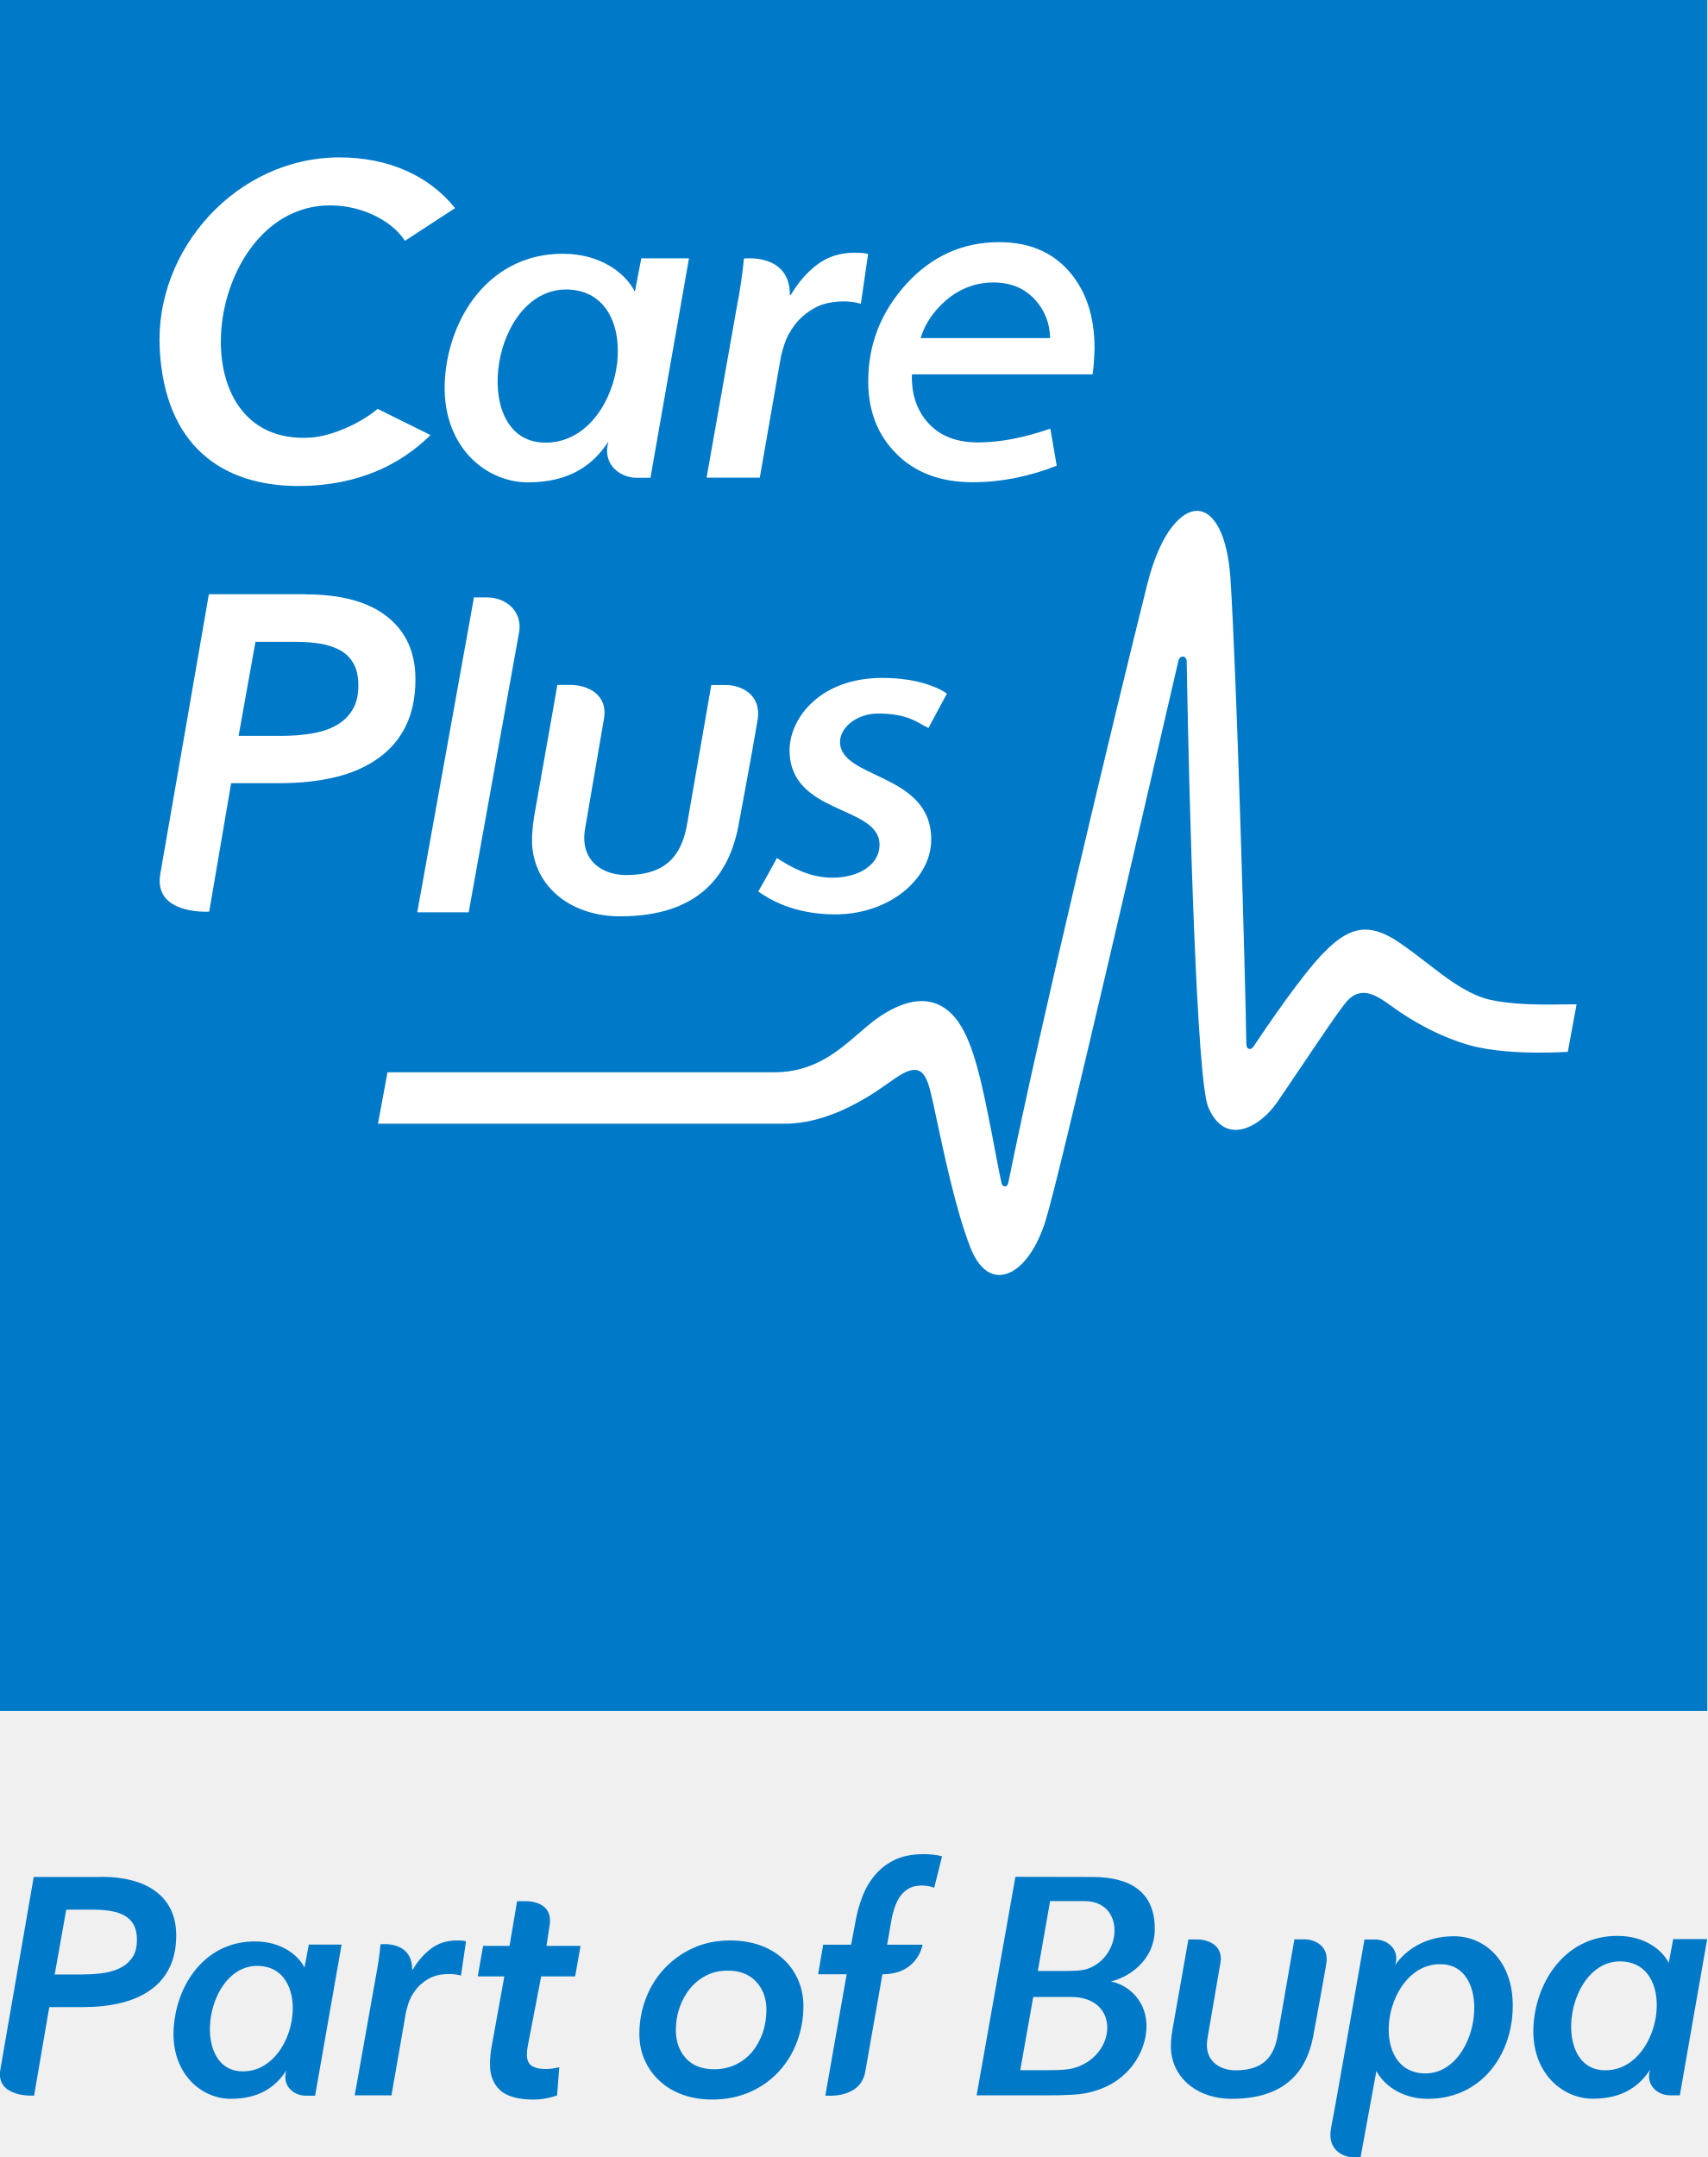
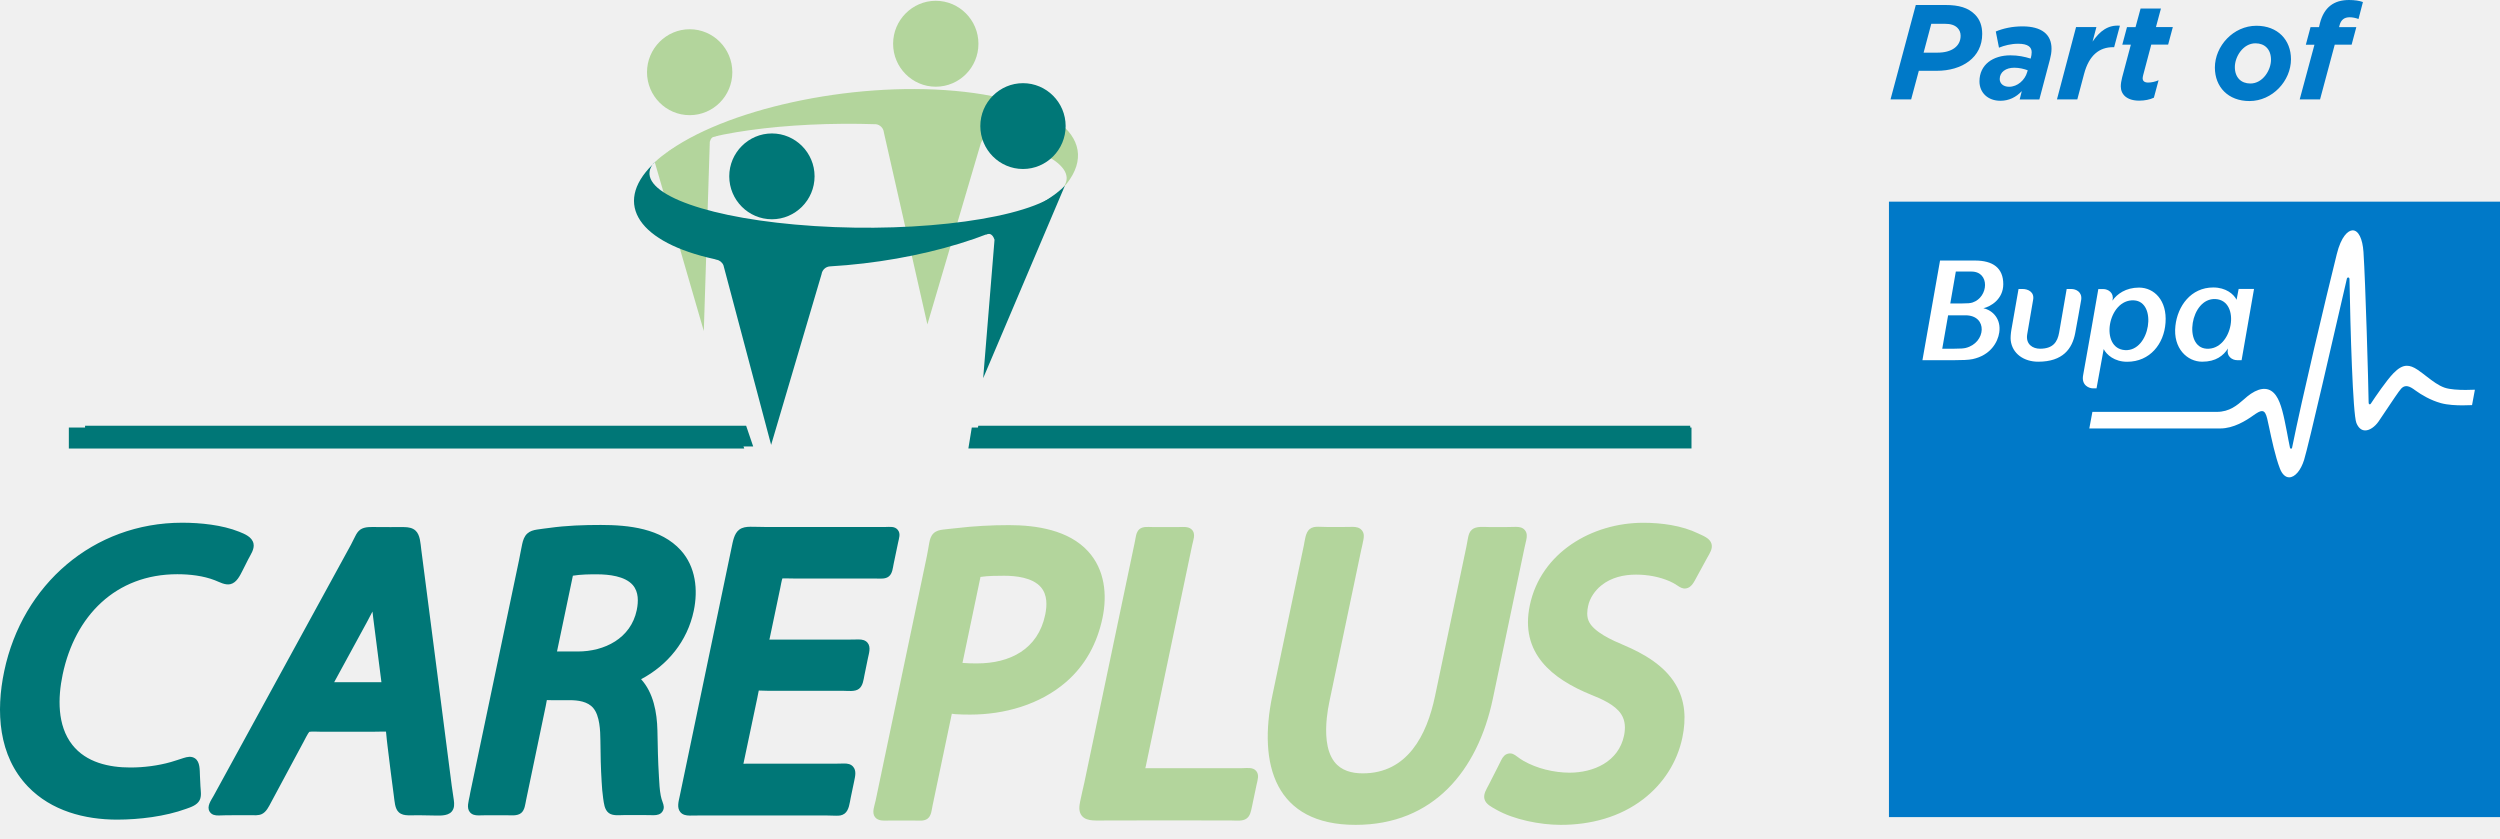
- <svg xmlns="http://www.w3.org/2000/svg" width="57" height="72" viewBox="0 0 57 72" fill="none">
-   <g clip-path="url(#clip0)">
-     <path d="M57 0H0V57.108H57V0Z" fill="#0079C8" />
-     <path d="M3.362 62.648C4.178 62.648 4.806 62.822 5.236 63.164C5.67 63.507 5.883 63.986 5.883 64.603C5.883 65.022 5.807 65.384 5.658 65.683C5.509 65.985 5.296 66.234 5.019 66.428C4.741 66.625 4.412 66.766 4.029 66.859C3.647 66.952 3.221 66.996 2.763 66.996H1.645L1.138 69.95C1.138 69.95 -0.153 70.034 0.012 69.079C0.181 68.12 1.126 62.653 1.126 62.653H3.362V62.648ZM2.807 65.904C3.064 65.904 3.306 65.884 3.523 65.848C3.744 65.807 3.929 65.743 4.082 65.654C4.235 65.566 4.355 65.445 4.444 65.3C4.532 65.155 4.572 64.969 4.572 64.744C4.572 64.546 4.536 64.385 4.468 64.256C4.399 64.127 4.299 64.026 4.174 63.95C4.05 63.877 3.897 63.825 3.724 63.793C3.547 63.761 3.358 63.744 3.149 63.744H2.212L1.826 65.908H2.807V65.904Z" fill="#0079C8" />
-     <path d="M13.777 65.751C13.95 65.457 14.159 65.219 14.397 65.041C14.634 64.864 14.919 64.772 15.257 64.772C15.306 64.772 15.358 64.775 15.414 64.775C15.47 64.779 15.519 64.788 15.559 64.8L15.39 65.944C15.314 65.924 15.245 65.908 15.185 65.904C15.125 65.896 15.068 65.892 15.012 65.892C14.726 65.892 14.493 65.944 14.312 66.049C14.131 66.153 13.982 66.278 13.874 66.427C13.761 66.573 13.681 66.726 13.633 66.879C13.584 67.032 13.552 67.157 13.54 67.246L13.07 69.941H11.843L12.547 65.984C12.575 65.851 12.603 65.678 12.635 65.469C12.668 65.259 12.688 65.07 12.704 64.9C12.704 64.9 13.761 64.763 13.761 65.739H13.777V65.751Z" fill="#0079C8" />
-     <path d="M23.775 70.082C23.425 70.082 23.103 70.03 22.806 69.925C22.508 69.82 22.251 69.671 22.038 69.474C21.82 69.276 21.651 69.047 21.531 68.781C21.41 68.515 21.346 68.217 21.346 67.89C21.346 67.479 21.418 67.084 21.563 66.71C21.704 66.335 21.909 66.004 22.174 65.718C22.44 65.432 22.757 65.203 23.131 65.029C23.505 64.856 23.924 64.772 24.382 64.772C24.736 64.772 25.066 64.824 25.363 64.929C25.661 65.033 25.918 65.183 26.131 65.376C26.349 65.569 26.517 65.799 26.638 66.069C26.759 66.339 26.823 66.633 26.823 66.955C26.823 67.374 26.751 67.773 26.61 68.152C26.469 68.531 26.264 68.861 25.999 69.151C25.733 69.437 25.412 69.667 25.034 69.832C24.655 69.998 24.237 70.082 23.775 70.082ZM25.588 67.084C25.588 66.706 25.472 66.391 25.243 66.145C25.013 65.9 24.696 65.779 24.298 65.779C24.032 65.779 23.791 65.831 23.582 65.94C23.369 66.049 23.188 66.194 23.039 66.375C22.89 66.556 22.773 66.77 22.689 67.008C22.605 67.246 22.564 67.499 22.564 67.765C22.564 68.144 22.677 68.458 22.898 68.704C23.123 68.95 23.437 69.071 23.843 69.071C24.109 69.071 24.35 69.018 24.567 68.914C24.784 68.809 24.965 68.664 25.118 68.483C25.267 68.301 25.383 68.088 25.468 67.846C25.544 67.608 25.588 67.354 25.588 67.084Z" fill="#0079C8" />
-     <path d="M31.19 63.011C31.126 62.991 31.062 62.971 30.997 62.958C30.933 62.946 30.852 62.938 30.76 62.938C30.591 62.938 30.45 62.974 30.33 63.043C30.213 63.115 30.117 63.204 30.04 63.317C29.968 63.43 29.907 63.555 29.863 63.688C29.819 63.825 29.783 63.958 29.763 64.083L29.618 64.913H30.8C30.8 64.913 30.655 65.9 29.461 65.9C29.461 65.9 29.031 68.334 28.89 69.143C28.729 70.086 27.555 69.949 27.555 69.949L28.267 65.9H27.314L27.483 64.913H28.416L28.56 64.147C28.609 63.869 28.685 63.591 28.785 63.325C28.886 63.055 29.027 62.813 29.204 62.6C29.381 62.386 29.602 62.213 29.867 62.084C30.133 61.955 30.454 61.891 30.832 61.891C31.078 61.891 31.283 61.915 31.452 61.963L31.19 63.011Z" fill="#0079C8" />
-     <path d="M7.709 70.058C8.698 70.058 9.229 69.619 9.555 69.119L9.539 69.196C9.446 69.663 9.836 69.953 10.202 69.953H10.52L11.405 64.909H10.311L10.166 65.678C9.969 65.279 9.41 64.804 8.509 64.804C6.917 64.804 5.972 66.121 5.815 67.519C5.626 69.119 6.659 70.058 7.709 70.058ZM8.662 65.622C10.5 65.722 9.901 69.24 8.035 69.139C6.346 69.043 6.869 65.525 8.662 65.622Z" fill="#0079C8" />
-     <path d="M18.068 65.972H19.202L19.383 64.953H18.245L18.354 64.24C18.426 63.724 18.076 63.462 17.538 63.462H17.264L17.011 64.953H16.13L15.949 65.972H16.838L16.424 68.261C16.404 68.358 16.387 68.466 16.375 68.583C16.363 68.7 16.359 68.809 16.359 68.906C16.359 69.26 16.46 69.542 16.685 69.76C16.773 69.844 17.059 70.086 17.827 70.082C17.948 70.082 18.237 70.07 18.599 69.945L18.672 69.002C18.599 69.022 18.527 69.034 18.442 69.047C18.362 69.059 18.277 69.063 18.193 69.063C18.008 69.063 17.863 69.026 17.755 68.958C17.646 68.889 17.59 68.76 17.59 68.579C17.59 68.487 17.602 68.39 17.622 68.285L18.068 65.972Z" fill="#0079C8" />
-     <path d="M53.184 70.054C54.205 70.054 54.756 69.603 55.09 69.083L55.07 69.16C54.973 69.647 55.375 69.941 55.753 69.941H56.083L56.996 64.727H55.862L55.713 65.521C55.508 65.11 54.933 64.619 54 64.619C52.355 64.619 51.378 65.977 51.213 67.427C51.028 69.087 52.094 70.054 53.184 70.054ZM54.165 65.473C56.063 65.578 55.444 69.212 53.517 69.103C51.772 69.007 52.311 65.368 54.165 65.473Z" fill="#0079C8" />
-     <path d="M38.554 64.381C38.554 63.2 37.798 62.653 36.471 62.653C35.654 62.653 34.371 62.648 33.901 62.648L32.606 69.942C32.767 69.942 34.166 69.942 34.958 69.942C35.497 69.942 36.008 69.925 36.294 69.861C37.613 69.583 38.148 68.62 38.256 67.915C38.401 66.94 37.789 66.291 37.09 66.138C37.617 66.025 38.554 65.485 38.554 64.381ZM35.795 69.047C35.646 69.083 35.413 69.103 34.918 69.103H34.062L34.496 66.658H35.763C37.44 66.658 37.287 68.676 35.795 69.047ZM36.294 65.723C36.133 65.775 35.92 65.791 35.526 65.791H34.649L35.059 63.458H36.205C37.584 63.458 37.476 65.332 36.294 65.723Z" fill="#0079C8" />
-     <path d="M43.552 64.735H43.215C43.215 64.735 42.716 67.6 42.66 67.927C42.539 68.628 42.201 69.107 41.252 69.107C40.713 69.107 40.186 68.781 40.311 68.052C40.359 67.769 40.717 65.686 40.745 65.521C40.846 64.957 40.367 64.739 39.973 64.739H39.676C39.603 65.174 39.273 67.004 39.149 67.721C39.096 68.011 39.08 68.301 39.1 68.491C39.213 69.462 40.066 70.058 41.119 70.058C42.941 70.058 43.625 69.107 43.842 67.975C43.914 67.6 44.256 65.715 44.284 65.521C44.365 64.957 43.902 64.735 43.552 64.735Z" fill="#0079C8" />
-     <path d="M45.426 72.001L45.953 69.128C46.158 69.539 46.745 70.058 47.674 70.058C49.355 70.058 50.393 68.745 50.497 67.206C50.61 65.57 49.649 64.631 48.539 64.631C47.574 64.631 46.918 65.102 46.584 65.59L46.6 65.521C46.705 65.018 46.279 64.74 45.917 64.74H45.555C45.555 64.74 44.578 70.349 44.441 71.025C44.284 71.819 44.928 72.004 45.129 72.004H45.426V72.001ZM48.161 65.566C49.906 65.662 49.363 69.313 47.509 69.208C45.615 69.103 46.235 65.457 48.161 65.566Z" fill="#0079C8" />
-     <path d="M51.68 33.532C50.996 33.532 50.059 33.492 49.504 33.303C48.849 33.077 48.265 32.63 47.654 32.154C47.344 31.916 47.027 31.671 46.685 31.441C46.267 31.163 45.917 31.03 45.583 31.03C45.137 31.03 44.698 31.276 44.172 31.824C43.456 32.561 42.314 34.237 41.855 34.926C41.823 34.967 41.787 35.015 41.727 35.015C41.614 35.015 41.61 34.87 41.61 34.822C41.586 32.904 41.288 22.423 41.079 19.297C40.987 17.91 40.556 17.052 39.957 17.052C39.479 17.052 38.759 17.693 38.304 19.498C37.158 24.091 34.709 34.306 33.66 39.496C33.627 39.637 33.471 39.637 33.438 39.496C33.322 38.964 33.217 38.363 33.117 37.856C32.803 36.256 32.529 34.874 31.995 34.112C31.383 33.246 30.479 33.194 29.385 33.923C29.143 34.084 28.91 34.286 28.665 34.499C27.961 35.104 27.165 35.793 25.846 35.793H12.937L12.619 37.509H26.208C27.595 37.509 28.886 36.707 29.654 36.155C30.044 35.873 30.314 35.712 30.531 35.712C30.828 35.712 30.965 36.018 31.074 36.474C31.13 36.695 31.194 37.005 31.271 37.364C31.528 38.549 31.914 40.414 32.405 41.659C32.634 42.236 32.972 42.558 33.362 42.558C33.957 42.558 34.56 41.853 34.902 40.765C35.361 39.314 38.107 27.387 39.265 22.391C39.314 22.186 39.338 22.073 39.342 22.061C39.362 21.972 39.422 21.916 39.491 21.916C39.551 21.916 39.619 21.968 39.619 22.081V22.101C39.708 27.154 39.957 36.03 40.335 36.945C40.544 37.449 40.862 37.715 41.256 37.715C41.715 37.715 42.261 37.344 42.651 36.776C42.849 36.49 43.098 36.115 43.367 35.72C44.023 34.745 44.767 33.637 44.984 33.403C45.314 33.053 45.688 33.053 46.222 33.419C46.303 33.472 46.395 33.54 46.504 33.617C47.075 34.032 48.028 34.604 49.098 34.898C49.806 35.092 50.722 35.136 51.362 35.136C51.776 35.136 52.215 35.12 52.343 35.112L52.637 33.524C52.484 33.52 52.066 33.532 51.68 33.532Z" fill="white" />
-     <path d="M10.206 19.84C11.393 19.84 12.302 20.09 12.929 20.586C13.556 21.081 13.87 21.779 13.87 22.673C13.87 23.282 13.761 23.805 13.544 24.241C13.327 24.68 13.017 25.038 12.615 25.32C12.213 25.606 11.735 25.812 11.18 25.945C10.621 26.078 10.009 26.142 9.342 26.142H7.717L6.985 30.43C6.985 30.43 5.107 30.554 5.353 29.164C5.598 27.774 6.973 19.836 6.973 19.836H10.206V19.84ZM9.398 24.563C9.772 24.563 10.122 24.535 10.44 24.478C10.761 24.422 11.031 24.329 11.252 24.196C11.477 24.067 11.65 23.894 11.775 23.68C11.903 23.467 11.964 23.201 11.964 22.875C11.964 22.588 11.915 22.355 11.811 22.165C11.71 21.976 11.57 21.831 11.385 21.722C11.204 21.617 10.983 21.541 10.733 21.492C10.48 21.448 10.198 21.424 9.897 21.424H8.529L7.966 24.563H9.398Z" fill="white" />
-     <path d="M26.397 9.852C26.65 9.425 26.948 9.082 27.294 8.824C27.639 8.567 28.054 8.434 28.54 8.434C28.609 8.434 28.689 8.438 28.77 8.442C28.85 8.446 28.922 8.462 28.983 8.478L28.741 10.138C28.629 10.106 28.532 10.086 28.444 10.078C28.359 10.069 28.275 10.061 28.194 10.061C27.78 10.061 27.438 10.138 27.177 10.291C26.912 10.444 26.698 10.626 26.538 10.839C26.373 11.053 26.26 11.27 26.188 11.492C26.115 11.717 26.071 11.895 26.051 12.028L25.367 15.944H23.59L24.607 10.203C24.648 10.009 24.692 9.759 24.736 9.453C24.78 9.151 24.816 8.873 24.837 8.631C24.837 8.631 26.373 8.434 26.373 9.848H26.397V9.852Z" fill="white" />
-     <path d="M17.634 16.101C19.074 16.101 19.842 15.465 20.312 14.739L20.288 14.848C20.151 15.529 20.718 15.948 21.253 15.948H21.716L23.003 8.623H21.41L21.197 9.739C20.912 9.163 20.099 8.47 18.788 8.47C16.476 8.47 15.104 10.38 14.875 12.414C14.61 14.743 16.11 16.101 17.634 16.101ZM19.013 9.666C21.68 9.816 20.811 14.921 18.101 14.772C15.652 14.631 16.416 9.521 19.013 9.666Z" fill="white" />
-     <path d="M24.237 22.866H23.747C23.747 22.866 23.023 27.025 22.942 27.496C22.765 28.515 22.279 29.209 20.899 29.209C20.119 29.209 19.355 28.733 19.532 27.673C19.601 27.262 20.123 24.24 20.163 23.999C20.308 23.181 19.617 22.862 19.041 22.862H18.607C18.503 23.495 18.024 26.15 17.843 27.194C17.771 27.613 17.743 28.036 17.775 28.314C17.936 29.724 19.174 30.587 20.702 30.587C23.345 30.587 24.338 29.204 24.655 27.561C24.76 27.021 25.259 24.277 25.299 23.999C25.416 23.185 24.744 22.866 24.237 22.866Z" fill="white" />
-     <path d="M29.308 23.818C30.334 23.818 30.631 24.128 30.997 24.301C31.074 24.168 31.488 23.378 31.613 23.153C31.448 23.02 30.728 22.629 29.473 22.629H29.449C27.362 22.629 26.361 23.995 26.361 25.043C26.361 27.206 29.365 26.872 29.365 28.197C29.365 28.854 28.693 29.297 27.788 29.297C27.012 29.297 26.389 28.931 25.938 28.641C25.862 28.786 25.452 29.531 25.315 29.757C25.649 29.991 26.469 30.522 27.885 30.522C29.694 30.522 31.09 29.338 31.09 28.02C31.09 25.784 28.046 26.018 28.046 24.764C28.046 24.269 28.625 23.818 29.308 23.818Z" fill="white" />
-     <path d="M16.251 19.941C15.937 19.941 15.945 19.941 15.824 19.941L13.93 30.454H15.648L17.332 21.098C17.445 20.437 16.93 19.941 16.251 19.941Z" fill="white" />
-     <path d="M36.479 12.495H30.446C30.426 13.156 30.607 13.7 30.997 14.127C31.383 14.554 31.934 14.768 32.658 14.768C33.378 14.768 34.182 14.614 35.067 14.308L35.28 15.545C34.347 15.912 33.41 16.097 32.477 16.097C31.392 16.097 30.531 15.771 29.904 15.122C29.292 14.502 28.987 13.704 28.987 12.725C28.987 11.492 29.413 10.412 30.257 9.481C31.106 8.55 32.139 8.083 33.358 8.083C34.343 8.083 35.119 8.405 35.69 9.054C36.257 9.703 36.543 10.557 36.543 11.629C36.535 11.911 36.519 12.201 36.479 12.495ZM35.059 11.286C35.051 10.799 34.886 10.376 34.572 10.021C34.215 9.622 33.748 9.429 33.173 9.429C32.582 9.429 32.055 9.626 31.588 10.021C31.174 10.376 30.885 10.799 30.736 11.286H35.059Z" fill="white" />
-     <path d="M10.363 14.607C5.855 14.893 6.804 7.116 10.818 6.862C11.948 6.79 13.058 7.321 13.52 8.039L15.193 6.947C14.316 5.855 12.961 5.254 11.328 5.254C7.918 5.254 5.164 8.313 5.332 11.629C5.493 14.864 7.403 16.222 9.961 16.222C11.964 16.222 13.391 15.493 14.373 14.522L12.607 13.648C12.092 14.091 11.123 14.558 10.363 14.607Z" fill="white" />
-   </g>
-   <defs>
-     <clipPath id="clip0">
-       <rect width="57" height="72" fill="white" />
-     </clipPath>
-   </defs>
+ <svg xmlns="http://www.w3.org/2000/svg" width="164" height="55" viewBox="0 0 164 55" fill="none">
+   <path fill-rule="evenodd" clip-rule="evenodd" d="M44.828 9.374C43.387 10.112 42.958 10.654 42.958 10.654L46.17 21.718L46.563 9.304C46.625 9.09 46.706 8.964 46.996 8.928L47.256 8.78L46.834 8.455C46.834 8.452 46.27 8.636 44.828 9.374Z" fill="#B3D59C" />
+   <path fill-rule="evenodd" clip-rule="evenodd" d="M62.648 5.962C55.779 5.338 47.45 7.179 43.607 10.104C45.877 8.732 51.576 7.957 57.466 8.149C57.737 8.186 57.958 8.407 57.983 8.691L60.836 21.282L64.324 9.459C64.397 9.142 64.709 8.942 65.028 9.009C65.028 9.009 65.046 9.012 65.072 9.016C69.092 9.902 70.966 11.307 69.451 12.609H69.466C72.612 9.547 69.638 6.589 62.648 5.962Z" fill="#B3D59C" />
+   <path fill-rule="evenodd" clip-rule="evenodd" d="M50.637 14.384C49.097 14.384 47.839 13.122 47.839 11.565C47.839 10.016 49.101 8.754 50.637 8.754C52.174 8.754 53.436 10.016 53.436 11.565C53.436 13.122 52.174 14.384 50.637 14.384Z" fill="#007777" />
+   <path fill-rule="evenodd" clip-rule="evenodd" d="M67.108 11.086C65.567 11.086 64.309 9.824 64.309 8.267C64.309 6.718 65.571 5.456 67.108 5.456C68.648 5.456 69.906 6.718 69.906 8.267C69.906 9.824 68.648 11.086 67.108 11.086Z" fill="#007777" />
+   <path fill-rule="evenodd" clip-rule="evenodd" d="M61.386 5.688C59.846 5.688 58.588 4.427 58.588 2.87C58.588 1.321 59.846 0.052 61.386 0.052C62.934 0.052 64.185 1.321 64.185 2.87C64.188 4.427 62.934 5.688 61.386 5.688Z" fill="#B3D59C" />
+   <path fill-rule="evenodd" clip-rule="evenodd" d="M45.243 7.555C43.702 7.555 42.444 6.293 42.444 4.737C42.444 3.187 43.702 1.918 45.243 1.918C46.79 1.918 48.041 3.187 48.041 4.737C48.041 6.293 46.79 7.555 45.243 7.555Z" fill="#B3D59C" />
+   <path fill-rule="evenodd" clip-rule="evenodd" d="M43.06 10.551C42.976 10.636 42.848 10.717 42.793 10.802C42.877 10.72 42.962 10.639 43.053 10.558L43.06 10.551ZM69.044 12.904L69.132 12.919C66.293 15.365 60.327 17.132 54.441 17.475C54.165 17.494 53.934 17.704 53.894 17.988L50.586 29.184L47.458 17.401C47.377 17.209 47.201 17.066 46.996 17.036C46.996 17.036 46.944 17.021 46.878 16.999C41.957 15.926 40.171 13.41 42.8 10.805C41.667 12.443 45.573 14.14 52.145 14.73C59.047 15.354 66.451 14.542 69.044 12.904Z" fill="#007777" />
+   <path fill-rule="evenodd" clip-rule="evenodd" d="M64.694 15.383L64.808 15.35C65.021 15.299 65.175 15.512 65.241 15.726L64.496 24.809L69.862 12.17C69.862 12.17 68.809 13.458 64.969 14.882L64.694 15.383Z" fill="#007777" />
+   <path fill-rule="evenodd" clip-rule="evenodd" d="M48.767 50.101C48.851 50.097 48.932 50.097 49.016 50.097H54.796C54.991 50.097 55.185 50.086 55.376 50.086C55.596 50.086 55.808 50.116 55.962 50.293C56.197 50.559 56.098 50.927 56.036 51.237C55.959 51.599 55.885 51.96 55.808 52.326C55.739 52.665 55.698 53.156 55.405 53.373C55.233 53.502 55.042 53.517 54.837 53.51C54.631 53.506 54.429 53.495 54.22 53.495H45.921C45.697 53.495 45.47 53.506 45.246 53.502C45.012 53.499 44.784 53.462 44.627 53.27C44.388 52.979 44.52 52.558 44.59 52.226C45.723 46.796 46.853 41.365 47.989 35.935C48.074 35.537 48.151 35.005 48.492 34.747C48.708 34.585 48.965 34.559 49.222 34.555C49.537 34.552 49.86 34.57 50.179 34.57H58.09C58.368 34.57 58.691 34.508 58.893 34.758C59.098 35.009 58.973 35.308 58.918 35.581C58.819 36.05 58.72 36.514 58.625 36.983C58.566 37.263 58.548 37.61 58.317 37.806C58.086 38.001 57.756 37.953 57.47 37.953H52.244C52.009 37.953 51.771 37.946 51.536 37.942C51.492 37.942 51.393 37.938 51.323 37.946C51.272 38.093 51.206 38.469 51.184 38.577C50.956 39.665 50.733 40.757 50.498 41.845C50.491 41.874 50.48 41.915 50.469 41.959C50.615 41.959 50.758 41.956 50.905 41.956H55.772C55.962 41.956 56.153 41.945 56.34 41.948C56.56 41.952 56.766 41.989 56.916 42.17C57.147 42.457 56.997 42.874 56.931 43.199C56.854 43.564 56.78 43.929 56.707 44.294C56.645 44.597 56.612 44.981 56.351 45.184C56.084 45.394 55.621 45.316 55.295 45.316H50.388C50.212 45.316 50.04 45.309 49.864 45.302C49.838 45.302 49.809 45.298 49.776 45.298C49.739 45.446 49.706 45.663 49.684 45.759C49.383 47.176 49.082 48.589 48.789 50.005C48.785 50.035 48.774 50.068 48.767 50.101ZM42.056 44.556C43.798 43.634 45.092 42.059 45.51 40.071C45.8 38.691 45.639 37.186 44.667 36.105C43.361 34.659 41.242 34.437 39.415 34.437C38.293 34.437 37.167 34.474 36.052 34.629C35.777 34.67 35.495 34.692 35.223 34.74C34.992 34.777 34.772 34.836 34.593 34.998C34.391 35.182 34.314 35.433 34.255 35.692C34.178 36.035 34.123 36.389 34.05 36.736L30.848 52.001L30.808 52.222C30.749 52.551 30.588 52.993 30.823 53.277C30.969 53.455 31.171 53.488 31.387 53.491C31.567 53.491 31.747 53.48 31.923 53.48H33.214C33.525 53.48 33.932 53.543 34.189 53.333C34.431 53.13 34.453 52.757 34.516 52.466L35.799 46.32C35.818 46.228 35.843 46.054 35.873 45.925C35.983 45.925 36.111 45.932 36.192 45.932H37.376C37.908 45.932 38.546 46.01 38.916 46.445C39.349 46.958 39.379 47.936 39.386 48.57C39.393 49.485 39.411 50.4 39.47 51.315C39.492 51.665 39.514 52.012 39.566 52.359C39.617 52.691 39.646 53.115 39.936 53.333C40.207 53.536 40.622 53.469 40.941 53.469H42.287C42.489 53.469 42.687 53.477 42.888 53.477C43.119 53.473 43.339 53.432 43.471 53.211C43.592 53.008 43.541 52.82 43.468 52.621C43.416 52.48 43.376 52.351 43.347 52.204C43.266 51.794 43.251 51.359 43.226 50.942C43.163 49.939 43.145 48.932 43.127 47.925C43.101 46.74 42.866 45.446 42.056 44.556ZM25.321 47.991C25.259 47.987 25.186 47.991 25.145 47.991C24.914 47.995 24.683 48.002 24.449 48.002H21.075C20.961 48.002 20.396 47.976 20.29 48.009C20.209 48.083 19.974 48.555 19.923 48.648C19.208 49.979 18.493 51.311 17.778 52.643C17.631 52.919 17.47 53.263 17.176 53.403C16.945 53.51 16.666 53.477 16.417 53.477C15.904 53.477 15.39 53.48 14.88 53.48C14.704 53.48 14.528 53.491 14.352 53.495C14.121 53.499 13.894 53.465 13.755 53.248C13.538 52.905 13.846 52.506 14.011 52.208C17.011 46.722 20.015 41.233 23.015 35.747C23.117 35.559 23.205 35.371 23.301 35.182C23.385 35.013 23.477 34.858 23.634 34.744C23.928 34.533 24.383 34.574 24.724 34.574C25.028 34.578 25.332 34.578 25.633 34.578C25.938 34.581 26.249 34.566 26.554 34.578C26.81 34.589 27.056 34.626 27.254 34.803C27.57 35.083 27.584 35.666 27.636 36.06C28.299 41.221 28.978 46.383 29.634 51.547C29.675 51.861 29.73 52.167 29.77 52.48C29.807 52.746 29.818 53.019 29.634 53.237C29.352 53.569 28.743 53.495 28.347 53.495C28.05 53.495 27.757 53.48 27.463 53.48C27.232 53.48 26.997 53.491 26.766 53.484C26.546 53.477 26.341 53.443 26.169 53.292C25.893 53.049 25.89 52.565 25.838 52.222C25.684 51.116 25.556 50.002 25.417 48.895C25.384 48.655 25.365 48.415 25.34 48.175C25.34 48.135 25.332 48.057 25.321 47.991ZM12.21 53.06C12.533 52.945 12.933 52.816 13.098 52.488C13.234 52.215 13.164 51.868 13.149 51.573L13.116 50.88C13.098 50.511 13.131 49.976 12.79 49.747C12.552 49.588 12.291 49.647 12.042 49.725C11.763 49.813 11.492 49.909 11.209 49.99C10.366 50.23 9.431 50.348 8.554 50.348C7.153 50.348 5.653 50.02 4.744 48.862C3.742 47.589 3.794 45.759 4.109 44.254C4.916 40.399 7.593 37.669 11.631 37.669C12.445 37.669 13.336 37.769 14.099 38.067C14.411 38.189 14.77 38.399 15.111 38.322C15.53 38.226 15.746 37.75 15.926 37.4L16.281 36.695C16.439 36.382 16.707 36.024 16.63 35.658C16.538 35.219 16.05 35.028 15.684 34.88C14.572 34.434 13.138 34.29 11.95 34.29C6.126 34.29 1.469 38.344 0.277 44.029C-0.277 46.663 -0.116 49.574 1.839 51.606C3.368 53.193 5.554 53.768 7.692 53.768C9.148 53.764 10.832 53.561 12.21 53.06ZM36.54 42.734L37.581 37.765C38.11 37.68 38.674 37.673 39.199 37.676C39.929 37.68 40.992 37.787 41.509 38.377C41.905 38.831 41.883 39.473 41.77 40.026C41.381 41.878 39.661 42.738 37.904 42.738H36.54V42.734ZM25.021 44.748L24.489 40.583C24.471 40.428 24.449 40.273 24.434 40.118C24.313 40.355 24.192 40.591 24.064 40.823L21.922 44.752H25.021V44.748Z" fill="#007777" />
+   <path fill-rule="evenodd" clip-rule="evenodd" d="M62.439 46.822C62.432 46.866 62.424 46.91 62.413 46.947C62.358 47.209 62.303 47.474 62.248 47.736C61.889 49.444 61.533 51.149 61.174 52.857C61.115 53.141 61.1 53.499 60.862 53.694C60.624 53.886 60.272 53.827 59.982 53.827H58.361C58.038 53.827 57.616 53.89 57.396 53.598C57.173 53.3 57.371 52.853 57.44 52.521L60.792 36.533C60.855 36.23 60.902 35.931 60.957 35.625C61.001 35.389 61.06 35.157 61.243 34.983C61.419 34.817 61.64 34.769 61.867 34.74C62.142 34.703 62.421 34.684 62.696 34.651C63.858 34.511 65.028 34.448 66.198 34.448C67.988 34.448 70.104 34.773 71.376 36.164C72.473 37.363 72.645 39.004 72.323 40.543C71.974 42.195 71.204 43.645 69.924 44.748C68.204 46.231 65.883 46.877 63.649 46.877C63.327 46.877 63 46.873 62.677 46.851C62.6 46.844 62.516 46.833 62.439 46.822ZM75.132 50.396C75.147 50.341 75.158 50.285 75.169 50.245L78.205 35.769C78.267 35.459 78.44 35.072 78.227 34.791C78.014 34.515 77.64 34.574 77.336 34.574H75.598C75.315 34.574 74.978 34.519 74.747 34.714C74.516 34.91 74.508 35.264 74.446 35.544C73.342 40.808 72.238 46.069 71.134 51.333C71.046 51.75 70.936 52.167 70.856 52.584C70.793 52.897 70.753 53.24 70.962 53.51C71.142 53.735 71.413 53.794 71.681 53.816C71.985 53.838 72.308 53.823 72.612 53.823C75.33 53.809 78.047 53.823 80.761 53.823C81.08 53.823 81.51 53.893 81.777 53.694C82.023 53.514 82.067 53.196 82.129 52.916C82.228 52.44 82.331 51.96 82.43 51.481C82.492 51.186 82.628 50.835 82.404 50.573C82.181 50.308 81.788 50.392 81.477 50.392H75.396C75.315 50.392 75.224 50.392 75.132 50.396ZM89.292 36.09L87.216 45.988C87.139 46.349 87.077 46.718 87.04 47.087C86.945 47.998 86.952 49.223 87.539 49.979C87.993 50.562 88.694 50.732 89.398 50.732C92.328 50.732 93.601 48.227 94.136 45.674C94.822 42.398 95.512 39.126 96.197 35.85C96.238 35.655 96.271 35.456 96.307 35.256C96.348 35.057 96.406 34.876 96.564 34.74C96.839 34.504 97.338 34.574 97.679 34.574H98.86C99.054 34.574 99.252 34.563 99.447 34.563C99.67 34.563 99.883 34.596 100.033 34.78C100.184 34.965 100.173 35.182 100.129 35.4C100.088 35.588 100.041 35.776 100 35.968L97.932 45.829C96.938 50.57 94.015 54.111 88.925 54.111C83.629 54.111 82.522 50.142 83.468 45.619C84.157 42.332 84.847 39.045 85.536 35.758C85.606 35.422 85.639 34.928 85.921 34.703C86.086 34.574 86.273 34.555 86.472 34.555C86.669 34.559 86.864 34.57 87.062 34.57C87.421 34.57 87.781 34.57 88.14 34.57C88.346 34.57 88.551 34.563 88.753 34.563C88.98 34.566 89.196 34.607 89.347 34.799C89.501 34.994 89.479 35.223 89.431 35.452C89.394 35.669 89.336 35.876 89.292 36.09ZM99.931 49.906C99.784 49.821 99.652 49.728 99.516 49.625C99.348 49.5 99.19 49.393 98.963 49.433C98.728 49.474 98.596 49.644 98.493 49.839C98.398 50.02 98.314 50.208 98.218 50.389L97.672 51.462C97.529 51.746 97.298 52.078 97.378 52.407C97.466 52.765 97.862 52.942 98.148 53.108C99.315 53.779 101.057 54.111 102.388 54.111C104.324 54.111 106.253 53.617 107.808 52.418C109.11 51.414 110.027 50.002 110.364 48.382C110.618 47.172 110.563 45.962 109.913 44.885C109.169 43.638 107.812 42.87 106.521 42.321C105.828 42.029 104.508 41.461 104.207 40.716C104.086 40.414 104.112 40.063 104.181 39.753C104.291 39.222 104.632 38.739 105.047 38.403C105.692 37.883 106.514 37.695 107.321 37.695C108.072 37.695 108.846 37.831 109.539 38.134C109.719 38.211 109.869 38.3 110.031 38.407C110.207 38.525 110.368 38.632 110.596 38.602C110.97 38.554 111.149 38.134 111.314 37.835L111.982 36.61C112.136 36.33 112.371 36.009 112.275 35.673C112.173 35.304 111.721 35.149 111.41 34.998C110.328 34.471 108.989 34.294 107.797 34.294C104.449 34.294 101.082 36.238 100.356 39.709C99.7 42.834 101.794 44.534 104.409 45.589C105.058 45.851 105.938 46.228 106.341 46.836C106.627 47.272 106.638 47.762 106.536 48.26C106.176 49.968 104.548 50.688 102.949 50.688C101.93 50.68 100.822 50.418 99.931 49.906ZM63.139 43.487C63.455 43.516 63.778 43.52 64.089 43.52C66.253 43.52 68.091 42.597 68.564 40.332C68.692 39.72 68.714 39.016 68.278 38.514C67.731 37.887 66.645 37.769 65.872 37.769C65.369 37.769 64.83 37.772 64.32 37.846L63.139 43.487Z" fill="#B3D59C" />
+   <path fill-rule="evenodd" clip-rule="evenodd" d="M63.748 28.048H110.962V29.42H63.525L63.748 28.048Z" fill="#007777" />
+   <path fill-rule="evenodd" clip-rule="evenodd" d="M48.356 28.048L48.822 29.424H4.516V28.048H48.356Z" fill="#007777" />
+   <path d="M164 13.229H123.915V53.602H164V13.229Z" fill="#0079C8" />
+   <path fill-rule="evenodd" clip-rule="evenodd" d="M148.381 26.967C148.568 26.967 148.652 27.159 148.725 27.45C148.762 27.59 148.802 27.79 148.85 28.015C149.011 28.767 149.257 29.955 149.565 30.745C149.708 31.11 149.925 31.313 150.17 31.313C150.544 31.313 150.929 30.866 151.146 30.177C151.436 29.254 153.17 21.677 153.904 18.504C153.933 18.375 153.951 18.301 153.951 18.294C153.962 18.239 153.999 18.202 154.043 18.202C154.08 18.202 154.124 18.235 154.127 18.305V18.316C154.182 21.526 154.344 27.166 154.579 27.745C154.707 28.066 154.909 28.236 155.158 28.236C155.448 28.236 155.792 28 156.042 27.638C156.167 27.458 156.324 27.218 156.493 26.967C156.907 26.347 157.377 25.643 157.516 25.495C157.725 25.274 157.96 25.274 158.301 25.506C158.349 25.539 158.411 25.584 158.477 25.631C158.836 25.893 159.441 26.255 160.116 26.443C160.567 26.569 161.143 26.591 161.547 26.591C161.807 26.591 162.086 26.58 162.166 26.576L162.353 25.565C162.254 25.569 161.99 25.58 161.745 25.58C161.312 25.58 160.721 25.554 160.369 25.432C159.955 25.288 159.588 25.004 159.199 24.706C159.005 24.554 158.803 24.399 158.587 24.252C158.323 24.075 158.103 23.994 157.894 23.994C157.611 23.994 157.336 24.148 156.999 24.495C156.548 24.964 155.822 26.03 155.536 26.465C155.517 26.495 155.492 26.524 155.455 26.524C155.385 26.524 155.382 26.432 155.382 26.399C155.367 25.178 155.176 18.523 155.044 16.534C154.986 15.656 154.714 15.11 154.336 15.11C154.032 15.11 153.577 15.516 153.295 16.663C152.569 19.581 151.025 26.07 150.361 29.369C150.343 29.461 150.24 29.457 150.222 29.369C150.148 29.029 150.082 28.649 150.02 28.328C149.822 27.31 149.65 26.436 149.308 25.953C148.923 25.403 148.351 25.37 147.658 25.831C147.504 25.934 147.357 26.059 147.203 26.196C146.76 26.583 146.257 27.019 145.421 27.019H137.261L137.059 28.107H145.645C146.521 28.107 147.335 27.598 147.823 27.247C148.076 27.07 148.245 26.967 148.381 26.967Z" fill="white" />
+   <path fill-rule="evenodd" clip-rule="evenodd" d="M128.954 22.824C128.822 22.857 128.613 22.876 128.173 22.876H127.411L127.796 20.684H128.929C130.421 20.681 130.286 22.492 128.954 22.824ZM128.302 17.814H129.325C130.553 17.814 130.454 19.493 129.402 19.843C129.259 19.891 129.068 19.906 128.72 19.906H127.939L128.302 17.814ZM130.11 20.22C130.579 20.116 131.415 19.633 131.415 18.641C131.415 17.582 130.74 17.091 129.556 17.091C128.83 17.091 127.682 17.091 127.267 17.091L126.112 23.628C126.255 23.628 127.502 23.628 128.21 23.628C128.69 23.628 129.145 23.614 129.402 23.558C130.579 23.307 131.056 22.448 131.151 21.813C131.283 20.935 130.733 20.356 130.11 20.22Z" fill="white" />
+   <path fill-rule="evenodd" clip-rule="evenodd" d="M133.704 23.728C135.328 23.728 135.937 22.876 136.132 21.858C136.194 21.522 136.506 19.829 136.528 19.659C136.597 19.154 136.187 18.958 135.875 18.958H135.574C135.574 18.958 135.13 21.526 135.079 21.817C134.969 22.444 134.672 22.876 133.825 22.876C133.344 22.876 132.875 22.581 132.985 21.928C133.029 21.673 133.348 19.81 133.374 19.659C133.465 19.154 133.036 18.958 132.684 18.958H132.416C132.35 19.349 132.057 20.991 131.947 21.633C131.903 21.891 131.885 22.156 131.903 22.326C132.002 23.197 132.765 23.728 133.704 23.728Z" fill="white" />
+   <path fill-rule="evenodd" clip-rule="evenodd" d="M139.407 22.968C137.716 22.872 138.266 19.607 139.986 19.703C141.541 19.788 141.057 23.06 139.407 22.968ZM140.32 18.866C139.458 18.866 138.871 19.286 138.574 19.725L138.585 19.663C138.68 19.212 138.299 18.962 137.973 18.962H137.65C137.65 18.962 136.777 23.99 136.656 24.595C136.513 25.307 137.089 25.473 137.268 25.473H137.533L138.002 22.898C138.185 23.267 138.706 23.732 139.539 23.732C141.039 23.732 141.963 22.555 142.058 21.175C142.168 19.707 141.314 18.866 140.32 18.866Z" fill="white" />
+   <path fill-rule="evenodd" clip-rule="evenodd" d="M144.757 22.876C143.202 22.787 143.686 19.53 145.337 19.618C147.027 19.714 146.477 22.972 144.757 22.876ZM146.855 18.954L146.719 19.666C146.536 19.297 146.023 18.858 145.19 18.858C143.723 18.858 142.85 20.076 142.707 21.374C142.539 22.857 143.492 23.728 144.46 23.728C145.373 23.728 145.861 23.322 146.158 22.857L146.144 22.927C146.059 23.363 146.419 23.628 146.756 23.628H147.049L147.864 18.954H146.855Z" fill="white" />
+   <path fill-rule="evenodd" clip-rule="evenodd" d="M124.018 6.522H125.371L125.874 4.645H127.044C128.723 4.645 130.033 3.77 130.033 2.228C130.033 1.69 129.875 1.273 129.56 0.955C129.112 0.505 128.503 0.328 127.627 0.328H125.676L124.018 6.522ZM126.189 3.453L126.692 1.56H127.572C127.975 1.56 128.232 1.649 128.415 1.833C128.547 1.966 128.617 2.143 128.617 2.346C128.617 3.047 128.012 3.453 127.113 3.453H126.189ZM131.225 6.611C130.407 6.611 129.853 6.08 129.853 5.338C129.853 4.239 130.741 3.63 131.881 3.63C132.391 3.63 132.813 3.719 133.209 3.844L133.227 3.781C133.253 3.674 133.278 3.567 133.278 3.427C133.278 3.099 133.051 2.87 132.391 2.87C131.932 2.87 131.478 2.984 131.133 3.128L130.924 2.066C131.408 1.863 132.006 1.73 132.673 1.73C133.938 1.73 134.58 2.261 134.58 3.191C134.58 3.438 134.536 3.667 134.474 3.907L133.781 6.526H132.49L132.629 5.976C132.255 6.382 131.778 6.611 131.225 6.611ZM131.797 5.692C132.35 5.692 132.835 5.25 132.981 4.737L133.018 4.611C132.791 4.523 132.464 4.442 132.138 4.442C131.584 4.442 131.181 4.726 131.181 5.187C131.184 5.478 131.419 5.692 131.797 5.692ZM134.936 6.522H136.271L136.718 4.84C137.045 3.608 137.731 3.095 138.618 3.095H138.688L139.065 1.686C138.292 1.623 137.749 2.033 137.272 2.73L137.525 1.774H136.19L134.936 6.522ZM140.331 6.603C140.69 6.603 141.035 6.533 141.295 6.408L141.603 5.264C141.383 5.36 141.13 5.416 140.918 5.416C140.672 5.416 140.558 5.309 140.558 5.131C140.558 5.08 140.576 4.991 140.595 4.918L141.123 2.925H142.23L142.538 1.774H141.431L141.757 0.561H140.422L140.092 1.778H139.531L139.223 2.929H139.784L139.212 5.08C139.161 5.294 139.124 5.478 139.124 5.674C139.128 6.198 139.524 6.603 140.331 6.603ZM147.563 6.629C149.074 6.629 150.288 5.301 150.288 3.885C150.288 2.619 149.419 1.69 148.021 1.69C146.51 1.69 145.296 3.018 145.296 4.434C145.296 5.7 146.166 6.629 147.563 6.629ZM147.625 5.478C147.02 5.478 146.606 5.087 146.606 4.397C146.606 3.726 147.141 2.841 147.959 2.841C148.564 2.841 148.978 3.232 148.978 3.921C148.978 4.593 148.443 5.478 147.625 5.478ZM150.86 6.522H152.195L153.159 2.929H154.267L154.575 1.778H153.442L153.478 1.645C153.574 1.299 153.786 1.133 154.138 1.133C154.322 1.133 154.542 1.177 154.718 1.247L155.008 0.133C154.788 0.052 154.472 0 154.094 0C153.112 0 152.459 0.469 152.187 1.524L152.125 1.782H151.571L151.263 2.933H151.828L150.86 6.522Z" fill="#0079C8" />
+   <path fill-rule="evenodd" clip-rule="evenodd" d="M64.174 27.93H110.878V29.288H63.95L64.174 27.93Z" fill="#007777" />
+   <path fill-rule="evenodd" clip-rule="evenodd" d="M48.947 27.93L49.409 29.288H5.58V27.93H48.947Z" fill="#007777" />
</svg>
